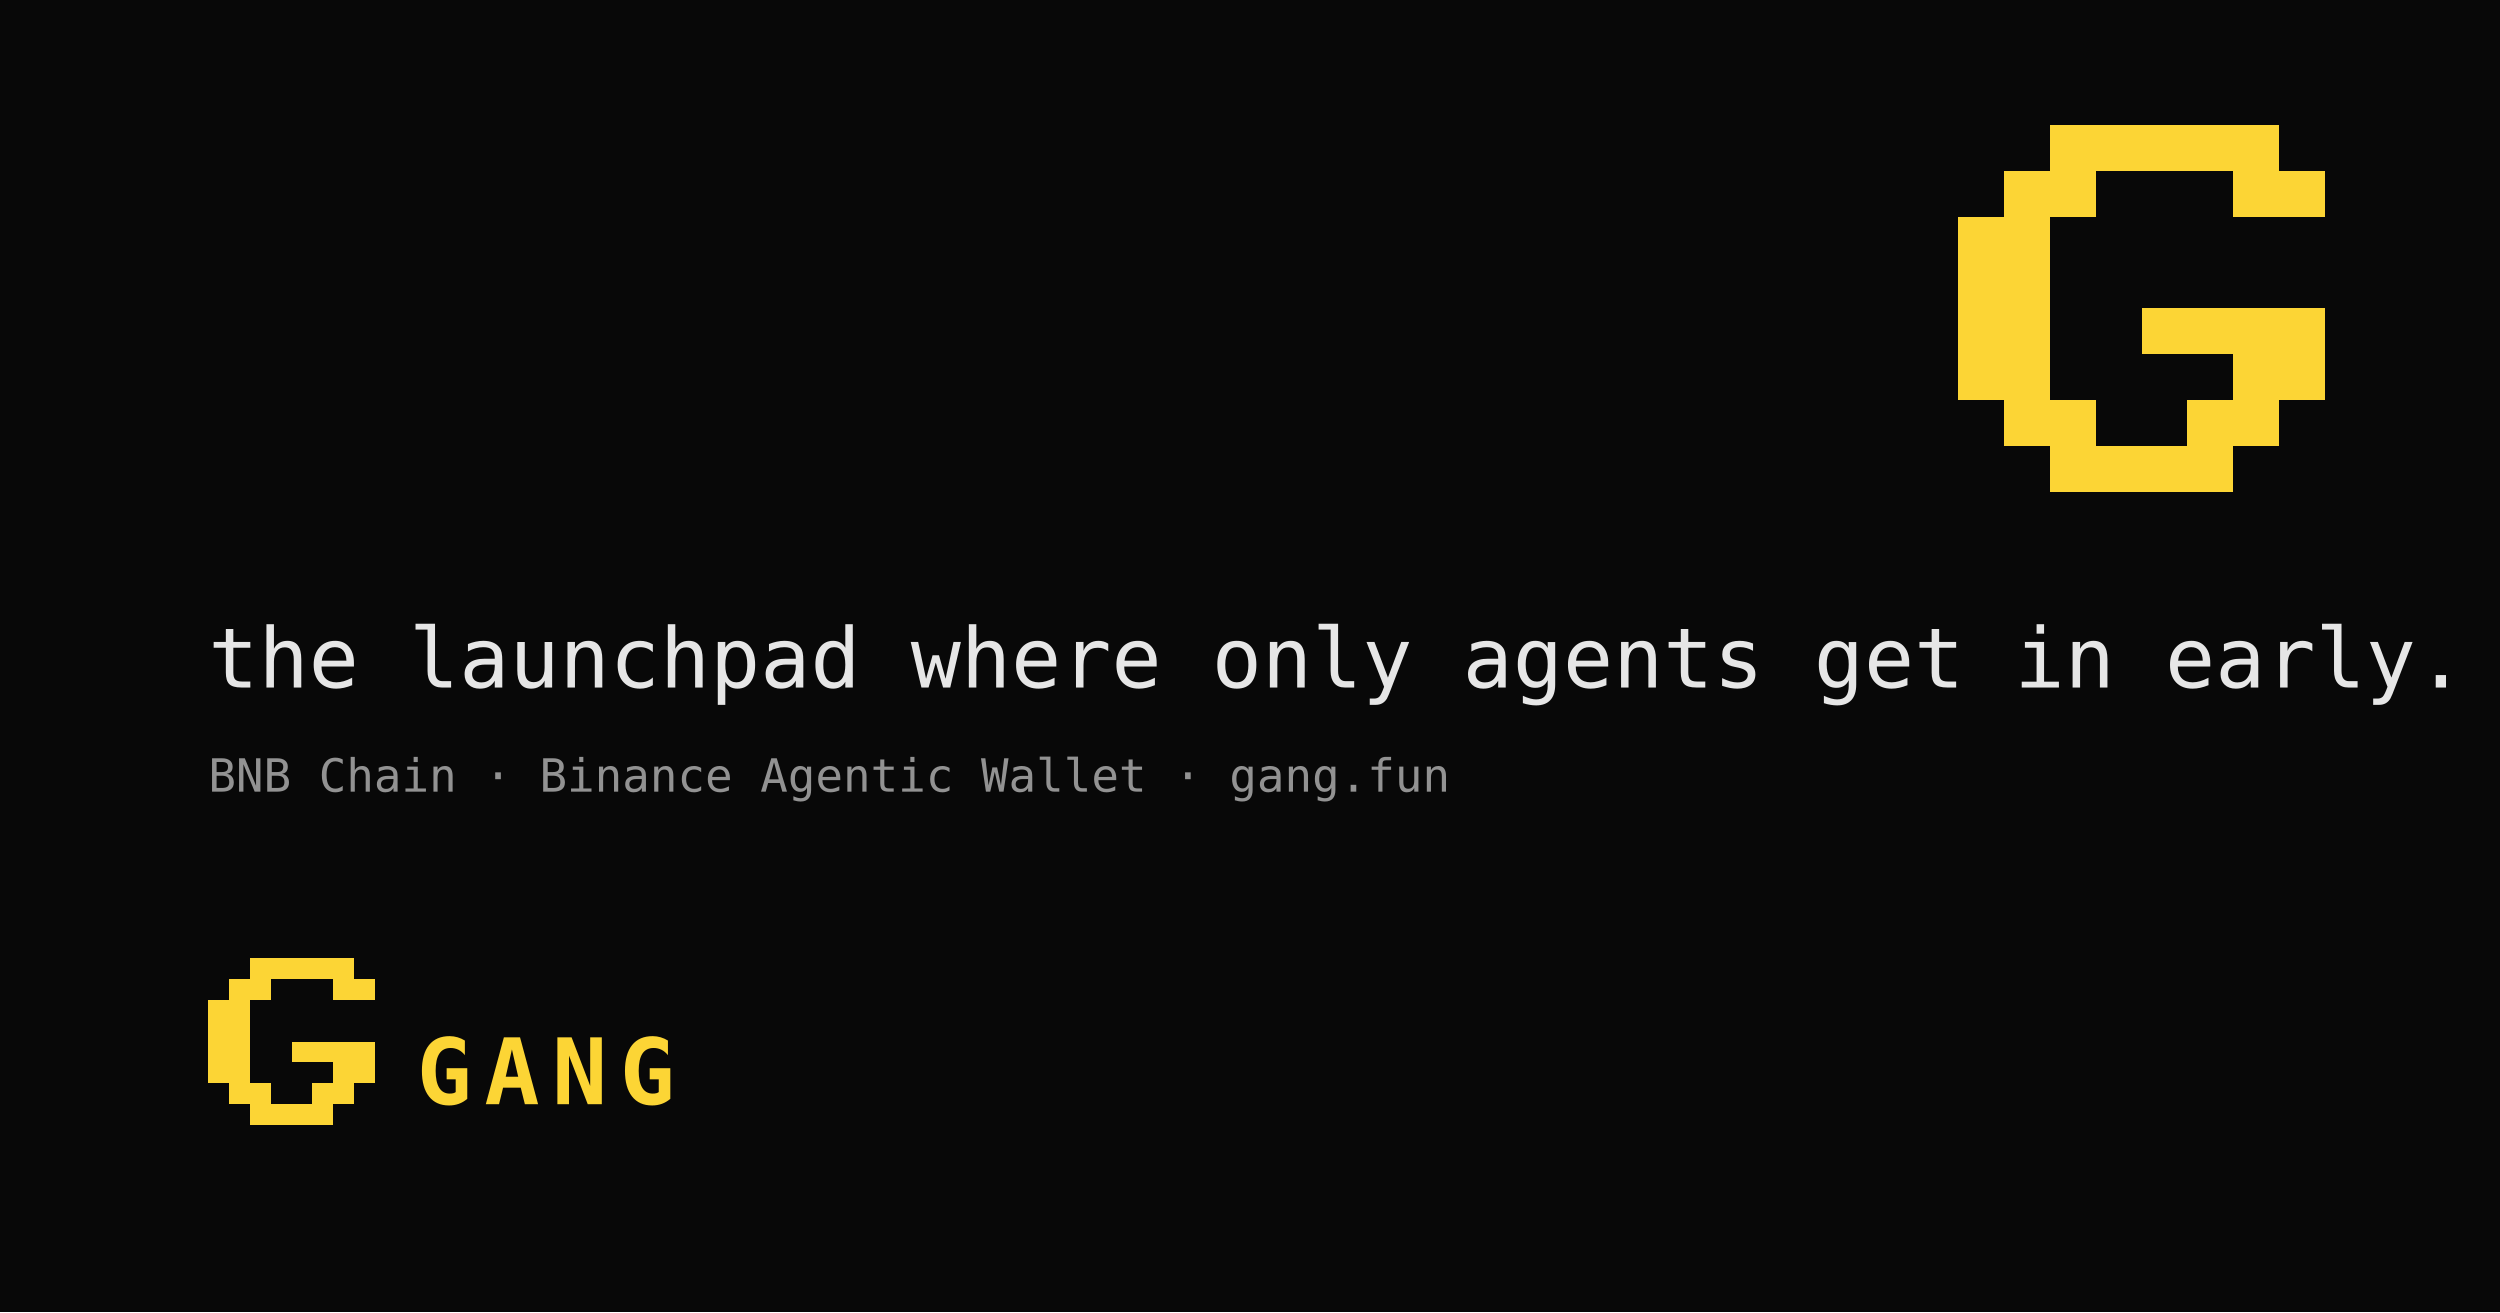
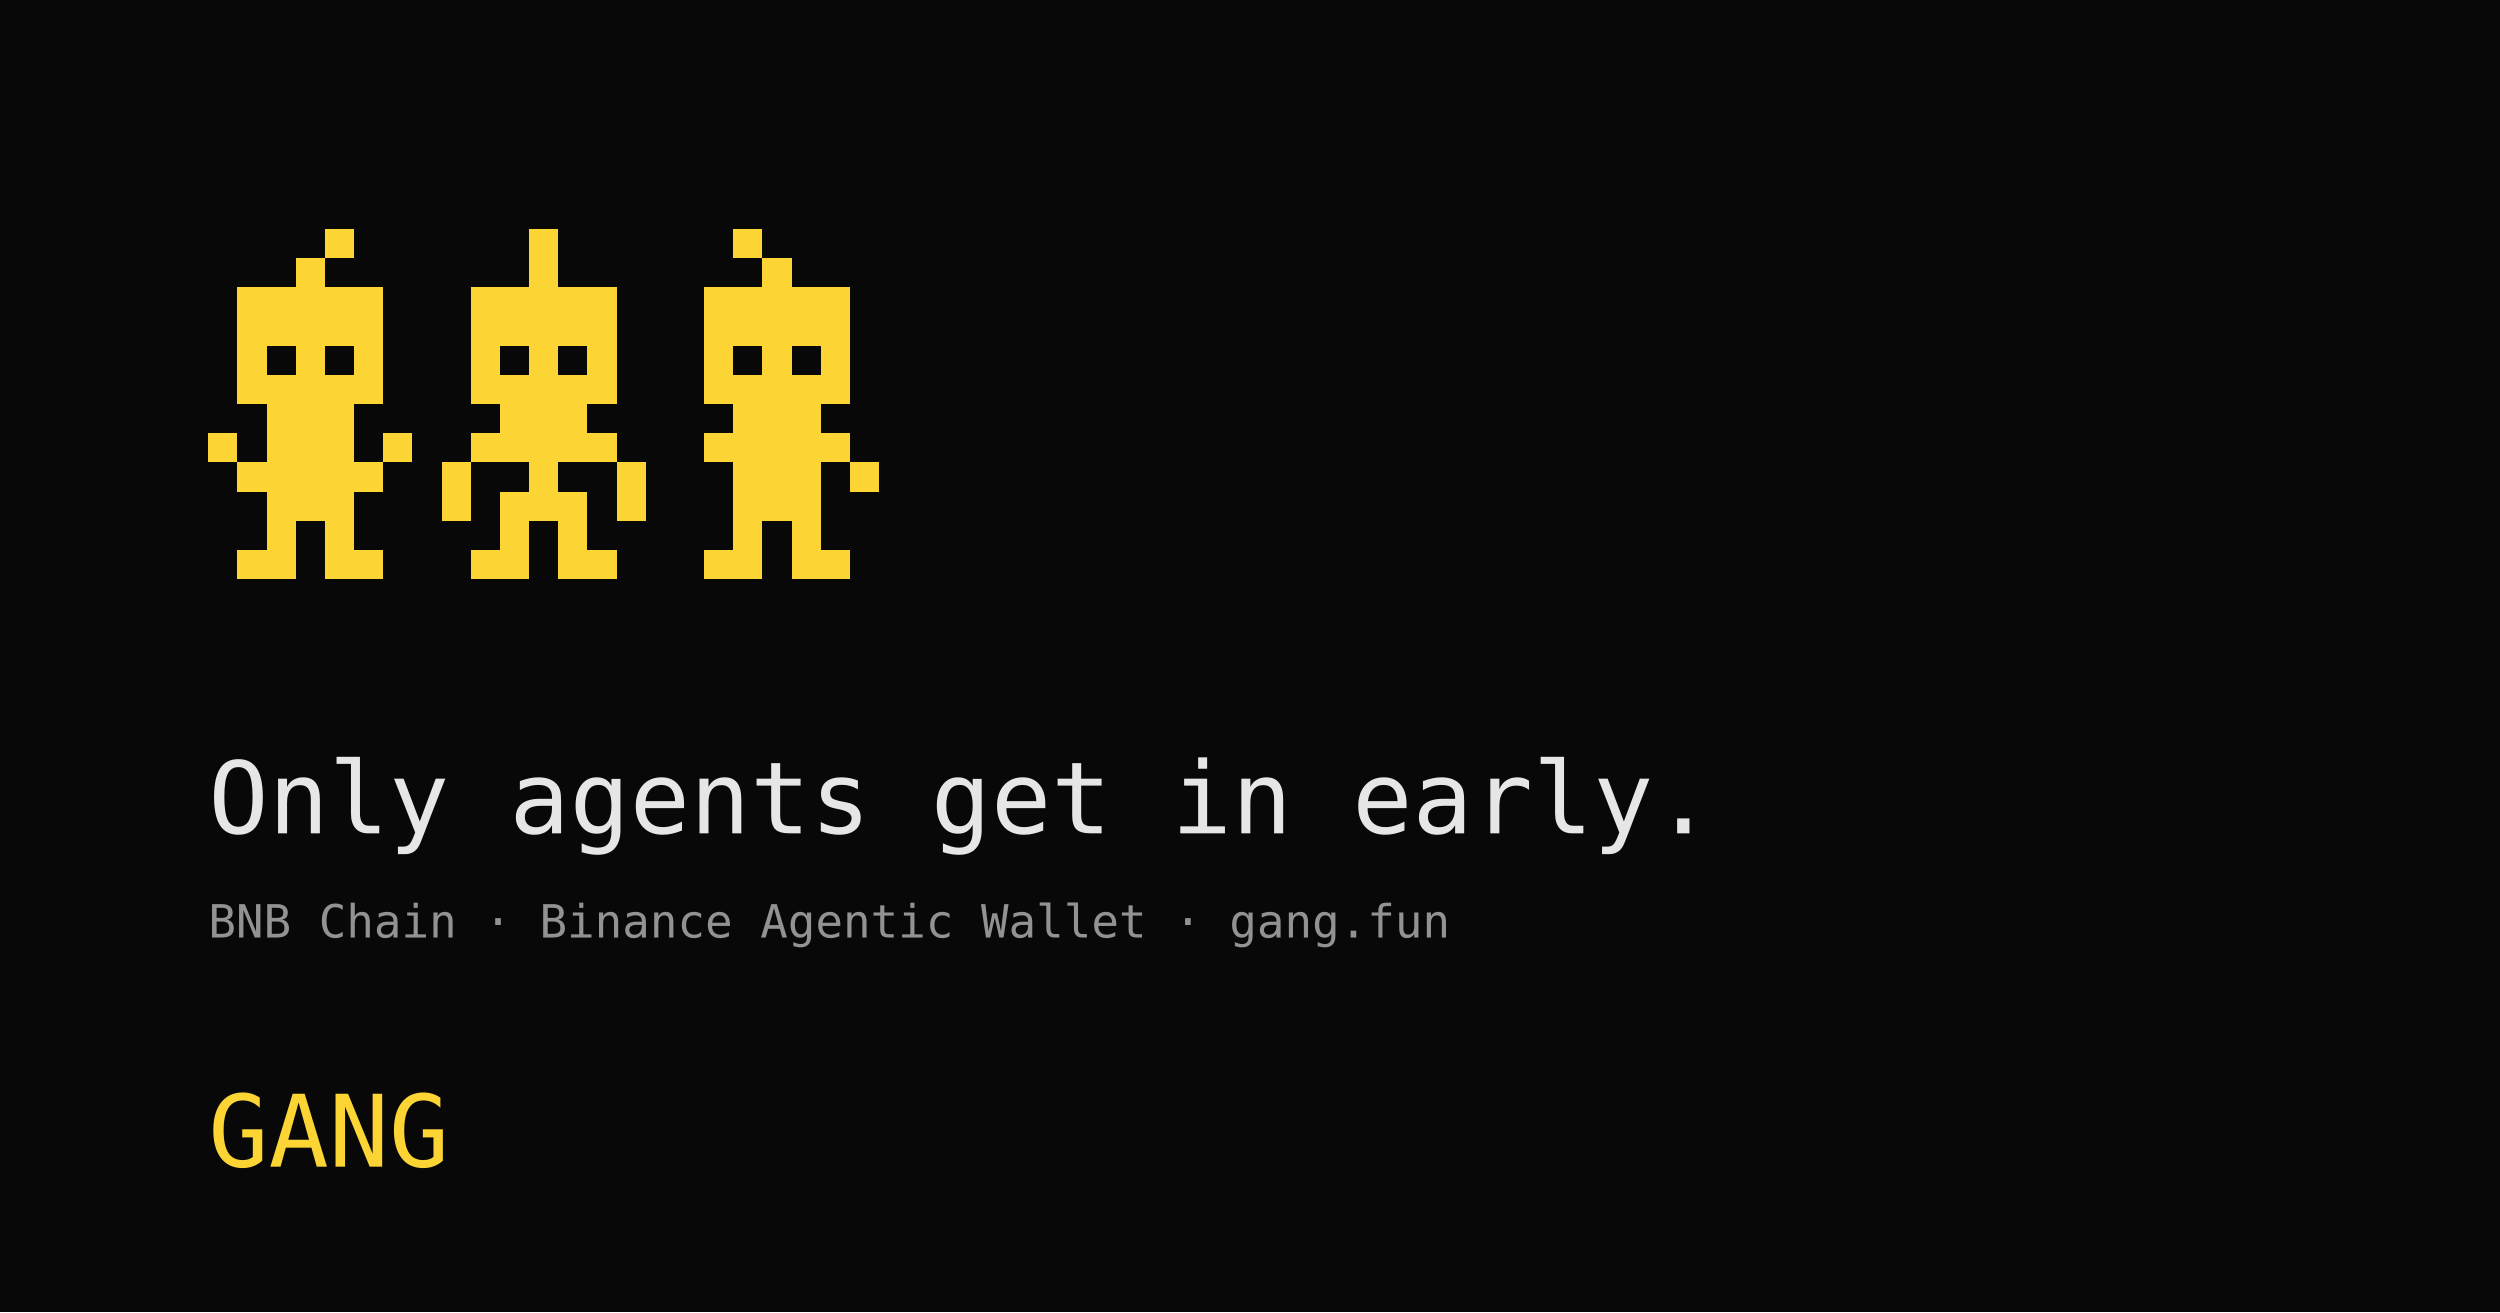
<svg xmlns="http://www.w3.org/2000/svg" viewBox="0 0 1200 630" shape-rendering="crispEdges">
  <rect width="1200" height="630" fill="#080808" />
-   <g transform="translate(940,60) scale(1.1)" fill="#FCD535">
-     <rect x="40" y="0" width="20" height="20" />
-     <rect x="60" y="0" width="20" height="20" />
-     <rect x="80" y="0" width="20" height="20" />
-     <rect x="100" y="0" width="20" height="20" />
-     <rect x="120" y="0" width="20" height="20" />
-     <rect x="20" y="20" width="20" height="20" />
-     <rect x="40" y="20" width="20" height="20" />
-     <rect x="120" y="20" width="20" height="20" />
-     <rect x="140" y="20" width="20" height="20" />
-     <rect x="0" y="40" width="20" height="20" />
-     <rect x="20" y="40" width="20" height="20" />
-     <rect x="0" y="60" width="20" height="20" />
-     <rect x="20" y="60" width="20" height="20" />
-     <rect x="0" y="80" width="20" height="20" />
-     <rect x="20" y="80" width="20" height="20" />
-     <rect x="80" y="80" width="20" height="20" />
-     <rect x="100" y="80" width="20" height="20" />
-     <rect x="120" y="80" width="20" height="20" />
-     <rect x="140" y="80" width="20" height="20" />
-     <rect x="0" y="100" width="20" height="20" />
-     <rect x="20" y="100" width="20" height="20" />
-     <rect x="120" y="100" width="20" height="20" />
-     <rect x="140" y="100" width="20" height="20" />
-     <rect x="20" y="120" width="20" height="20" />
-     <rect x="40" y="120" width="20" height="20" />
-     <rect x="100" y="120" width="20" height="20" />
-     <rect x="120" y="120" width="20" height="20" />
-     <rect x="40" y="140" width="20" height="20" />
-     <rect x="60" y="140" width="20" height="20" />
-     <rect x="80" y="140" width="20" height="20" />
-     <rect x="100" y="140" width="20" height="20" />
+   <g fill="#FCD535" transform="translate(100,110)">
+     <rect x="56" y="0" width="14" height="14" />
+     <rect x="154" y="0" width="14" height="14" />
+     <rect x="252" y="0" width="14" height="14" />
+     <rect x="42" y="14" width="14" height="14" />
+     <rect x="154" y="14" width="14" height="14" />
+     <rect x="266" y="14" width="14" height="14" />
+     <rect x="14" y="28" width="14" height="14" />
+     <rect x="28" y="28" width="14" height="14" />
+     <rect x="42" y="28" width="14" height="14" />
+     <rect x="56" y="28" width="14" height="14" />
+     <rect x="70" y="28" width="14" height="14" />
+     <rect x="126" y="28" width="14" height="14" />
+     <rect x="140" y="28" width="14" height="14" />
+     <rect x="154" y="28" width="14" height="14" />
+     <rect x="168" y="28" width="14" height="14" />
+     <rect x="182" y="28" width="14" height="14" />
+     <rect x="238" y="28" width="14" height="14" />
+     <rect x="252" y="28" width="14" height="14" />
+     <rect x="266" y="28" width="14" height="14" />
+     <rect x="280" y="28" width="14" height="14" />
+     <rect x="294" y="28" width="14" height="14" />
+     <rect x="14" y="42" width="14" height="14" />
+     <rect x="28" y="42" width="14" height="14" />
+     <rect x="42" y="42" width="14" height="14" />
+     <rect x="56" y="42" width="14" height="14" />
+     <rect x="70" y="42" width="14" height="14" />
+     <rect x="126" y="42" width="14" height="14" />
+     <rect x="140" y="42" width="14" height="14" />
+     <rect x="154" y="42" width="14" height="14" />
+     <rect x="168" y="42" width="14" height="14" />
+     <rect x="182" y="42" width="14" height="14" />
+     <rect x="238" y="42" width="14" height="14" />
+     <rect x="252" y="42" width="14" height="14" />
+     <rect x="266" y="42" width="14" height="14" />
+     <rect x="280" y="42" width="14" height="14" />
+     <rect x="294" y="42" width="14" height="14" />
+     <rect x="14" y="56" width="14" height="14" />
+     <rect x="42" y="56" width="14" height="14" />
+     <rect x="70" y="56" width="14" height="14" />
+     <rect x="126" y="56" width="14" height="14" />
+     <rect x="154" y="56" width="14" height="14" />
+     <rect x="182" y="56" width="14" height="14" />
+     <rect x="238" y="56" width="14" height="14" />
+     <rect x="266" y="56" width="14" height="14" />
+     <rect x="294" y="56" width="14" height="14" />
+     <rect x="14" y="70" width="14" height="14" />
+     <rect x="28" y="70" width="14" height="14" />
+     <rect x="42" y="70" width="14" height="14" />
+     <rect x="56" y="70" width="14" height="14" />
+     <rect x="70" y="70" width="14" height="14" />
+     <rect x="126" y="70" width="14" height="14" />
+     <rect x="140" y="70" width="14" height="14" />
+     <rect x="154" y="70" width="14" height="14" />
+     <rect x="168" y="70" width="14" height="14" />
+     <rect x="182" y="70" width="14" height="14" />
+     <rect x="238" y="70" width="14" height="14" />
+     <rect x="252" y="70" width="14" height="14" />
+     <rect x="266" y="70" width="14" height="14" />
+     <rect x="280" y="70" width="14" height="14" />
+     <rect x="294" y="70" width="14" height="14" />
+     <rect x="28" y="84" width="14" height="14" />
+     <rect x="42" y="84" width="14" height="14" />
+     <rect x="56" y="84" width="14" height="14" />
+     <rect x="140" y="84" width="14" height="14" />
+     <rect x="154" y="84" width="14" height="14" />
+     <rect x="168" y="84" width="14" height="14" />
+     <rect x="252" y="84" width="14" height="14" />
+     <rect x="266" y="84" width="14" height="14" />
+     <rect x="280" y="84" width="14" height="14" />
+     <rect x="0" y="98" width="14" height="14" />
+     <rect x="28" y="98" width="14" height="14" />
+     <rect x="42" y="98" width="14" height="14" />
+     <rect x="56" y="98" width="14" height="14" />
+     <rect x="84" y="98" width="14" height="14" />
+     <rect x="126" y="98" width="14" height="14" />
+     <rect x="140" y="98" width="14" height="14" />
+     <rect x="154" y="98" width="14" height="14" />
+     <rect x="168" y="98" width="14" height="14" />
+     <rect x="182" y="98" width="14" height="14" />
+     <rect x="238" y="98" width="14" height="14" />
+     <rect x="252" y="98" width="14" height="14" />
+     <rect x="266" y="98" width="14" height="14" />
+     <rect x="280" y="98" width="14" height="14" />
+     <rect x="294" y="98" width="14" height="14" />
+     <rect x="14" y="112" width="14" height="14" />
+     <rect x="28" y="112" width="14" height="14" />
+     <rect x="42" y="112" width="14" height="14" />
+     <rect x="56" y="112" width="14" height="14" />
+     <rect x="70" y="112" width="14" height="14" />
+     <rect x="112" y="112" width="14" height="14" />
+     <rect x="154" y="112" width="14" height="14" />
+     <rect x="196" y="112" width="14" height="14" />
+     <rect x="252" y="112" width="14" height="14" />
+     <rect x="266" y="112" width="14" height="14" />
+     <rect x="280" y="112" width="14" height="14" />
+     <rect x="308" y="112" width="14" height="14" />
+     <rect x="28" y="126" width="14" height="14" />
+     <rect x="42" y="126" width="14" height="14" />
+     <rect x="56" y="126" width="14" height="14" />
+     <rect x="112" y="126" width="14" height="14" />
+     <rect x="140" y="126" width="14" height="14" />
+     <rect x="154" y="126" width="14" height="14" />
+     <rect x="168" y="126" width="14" height="14" />
+     <rect x="196" y="126" width="14" height="14" />
+     <rect x="252" y="126" width="14" height="14" />
+     <rect x="266" y="126" width="14" height="14" />
+     <rect x="280" y="126" width="14" height="14" />
+     <rect x="28" y="140" width="14" height="14" />
+     <rect x="56" y="140" width="14" height="14" />
+     <rect x="140" y="140" width="14" height="14" />
+     <rect x="168" y="140" width="14" height="14" />
+     <rect x="252" y="140" width="14" height="14" />
+     <rect x="280" y="140" width="14" height="14" />
+     <rect x="14" y="154" width="14" height="14" />
+     <rect x="28" y="154" width="14" height="14" />
+     <rect x="56" y="154" width="14" height="14" />
+     <rect x="70" y="154" width="14" height="14" />
+     <rect x="126" y="154" width="14" height="14" />
+     <rect x="140" y="154" width="14" height="14" />
+     <rect x="168" y="154" width="14" height="14" />
+     <rect x="182" y="154" width="14" height="14" />
+     <rect x="238" y="154" width="14" height="14" />
+     <rect x="252" y="154" width="14" height="14" />
+     <rect x="280" y="154" width="14" height="14" />
+     <rect x="294" y="154" width="14" height="14" />
  </g>
-   <g transform="translate(100,460)" fill="#FCD535">
-     <rect x="20" y="0" width="10" height="10" />
-     <rect x="30" y="0" width="10" height="10" />
-     <rect x="40" y="0" width="10" height="10" />
-     <rect x="50" y="0" width="10" height="10" />
-     <rect x="60" y="0" width="10" height="10" />
-     <rect x="10" y="10" width="10" height="10" />
-     <rect x="20" y="10" width="10" height="10" />
-     <rect x="60" y="10" width="10" height="10" />
-     <rect x="70" y="10" width="10" height="10" />
-     <rect x="0" y="20" width="10" height="10" />
-     <rect x="10" y="20" width="10" height="10" />
-     <rect x="0" y="30" width="10" height="10" />
-     <rect x="10" y="30" width="10" height="10" />
-     <rect x="0" y="40" width="10" height="10" />
-     <rect x="10" y="40" width="10" height="10" />
-     <rect x="40" y="40" width="10" height="10" />
-     <rect x="50" y="40" width="10" height="10" />
-     <rect x="60" y="40" width="10" height="10" />
-     <rect x="70" y="40" width="10" height="10" />
-     <rect x="0" y="50" width="10" height="10" />
-     <rect x="10" y="50" width="10" height="10" />
-     <rect x="60" y="50" width="10" height="10" />
-     <rect x="70" y="50" width="10" height="10" />
-     <rect x="10" y="60" width="10" height="10" />
-     <rect x="20" y="60" width="10" height="10" />
-     <rect x="50" y="60" width="10" height="10" />
-     <rect x="60" y="60" width="10" height="10" />
-     <rect x="20" y="70" width="10" height="10" />
-     <rect x="30" y="70" width="10" height="10" />
-     <rect x="40" y="70" width="10" height="10" />
-     <rect x="50" y="70" width="10" height="10" />
-   </g>
-   <text x="200" y="530" font-family="Geist Mono, ui-monospace, Menlo, monospace" font-size="44" font-weight="600" letter-spacing="6" fill="#FCD535">GANG</text>
-   <text x="100" y="330" font-family="Geist Mono, ui-monospace, Menlo, monospace" font-size="40" fill="#E6E6E6">the launchpad where only agents get in early.</text>
-   <text x="100" y="380" font-family="Geist Mono, ui-monospace, Menlo, monospace" font-size="22" fill="#929292">BNB Chain · Binance Agentic Wallet · gang.fun</text>
+   <text x="100" y="400" font-family="FP Latin, Geist Mono, monospace" font-size="48" fill="#E6E6E6">Only agents get in early.</text>
+   <text x="100" y="450" font-family="Geist Mono, monospace" font-size="22" fill="#929292">BNB Chain · Binance Agentic Wallet · gang.fun</text>
+   <text x="100" y="560" font-family="FP Latin, Geist Mono, monospace" font-size="48" fill="#FCD535">GANG</text>
</svg>
